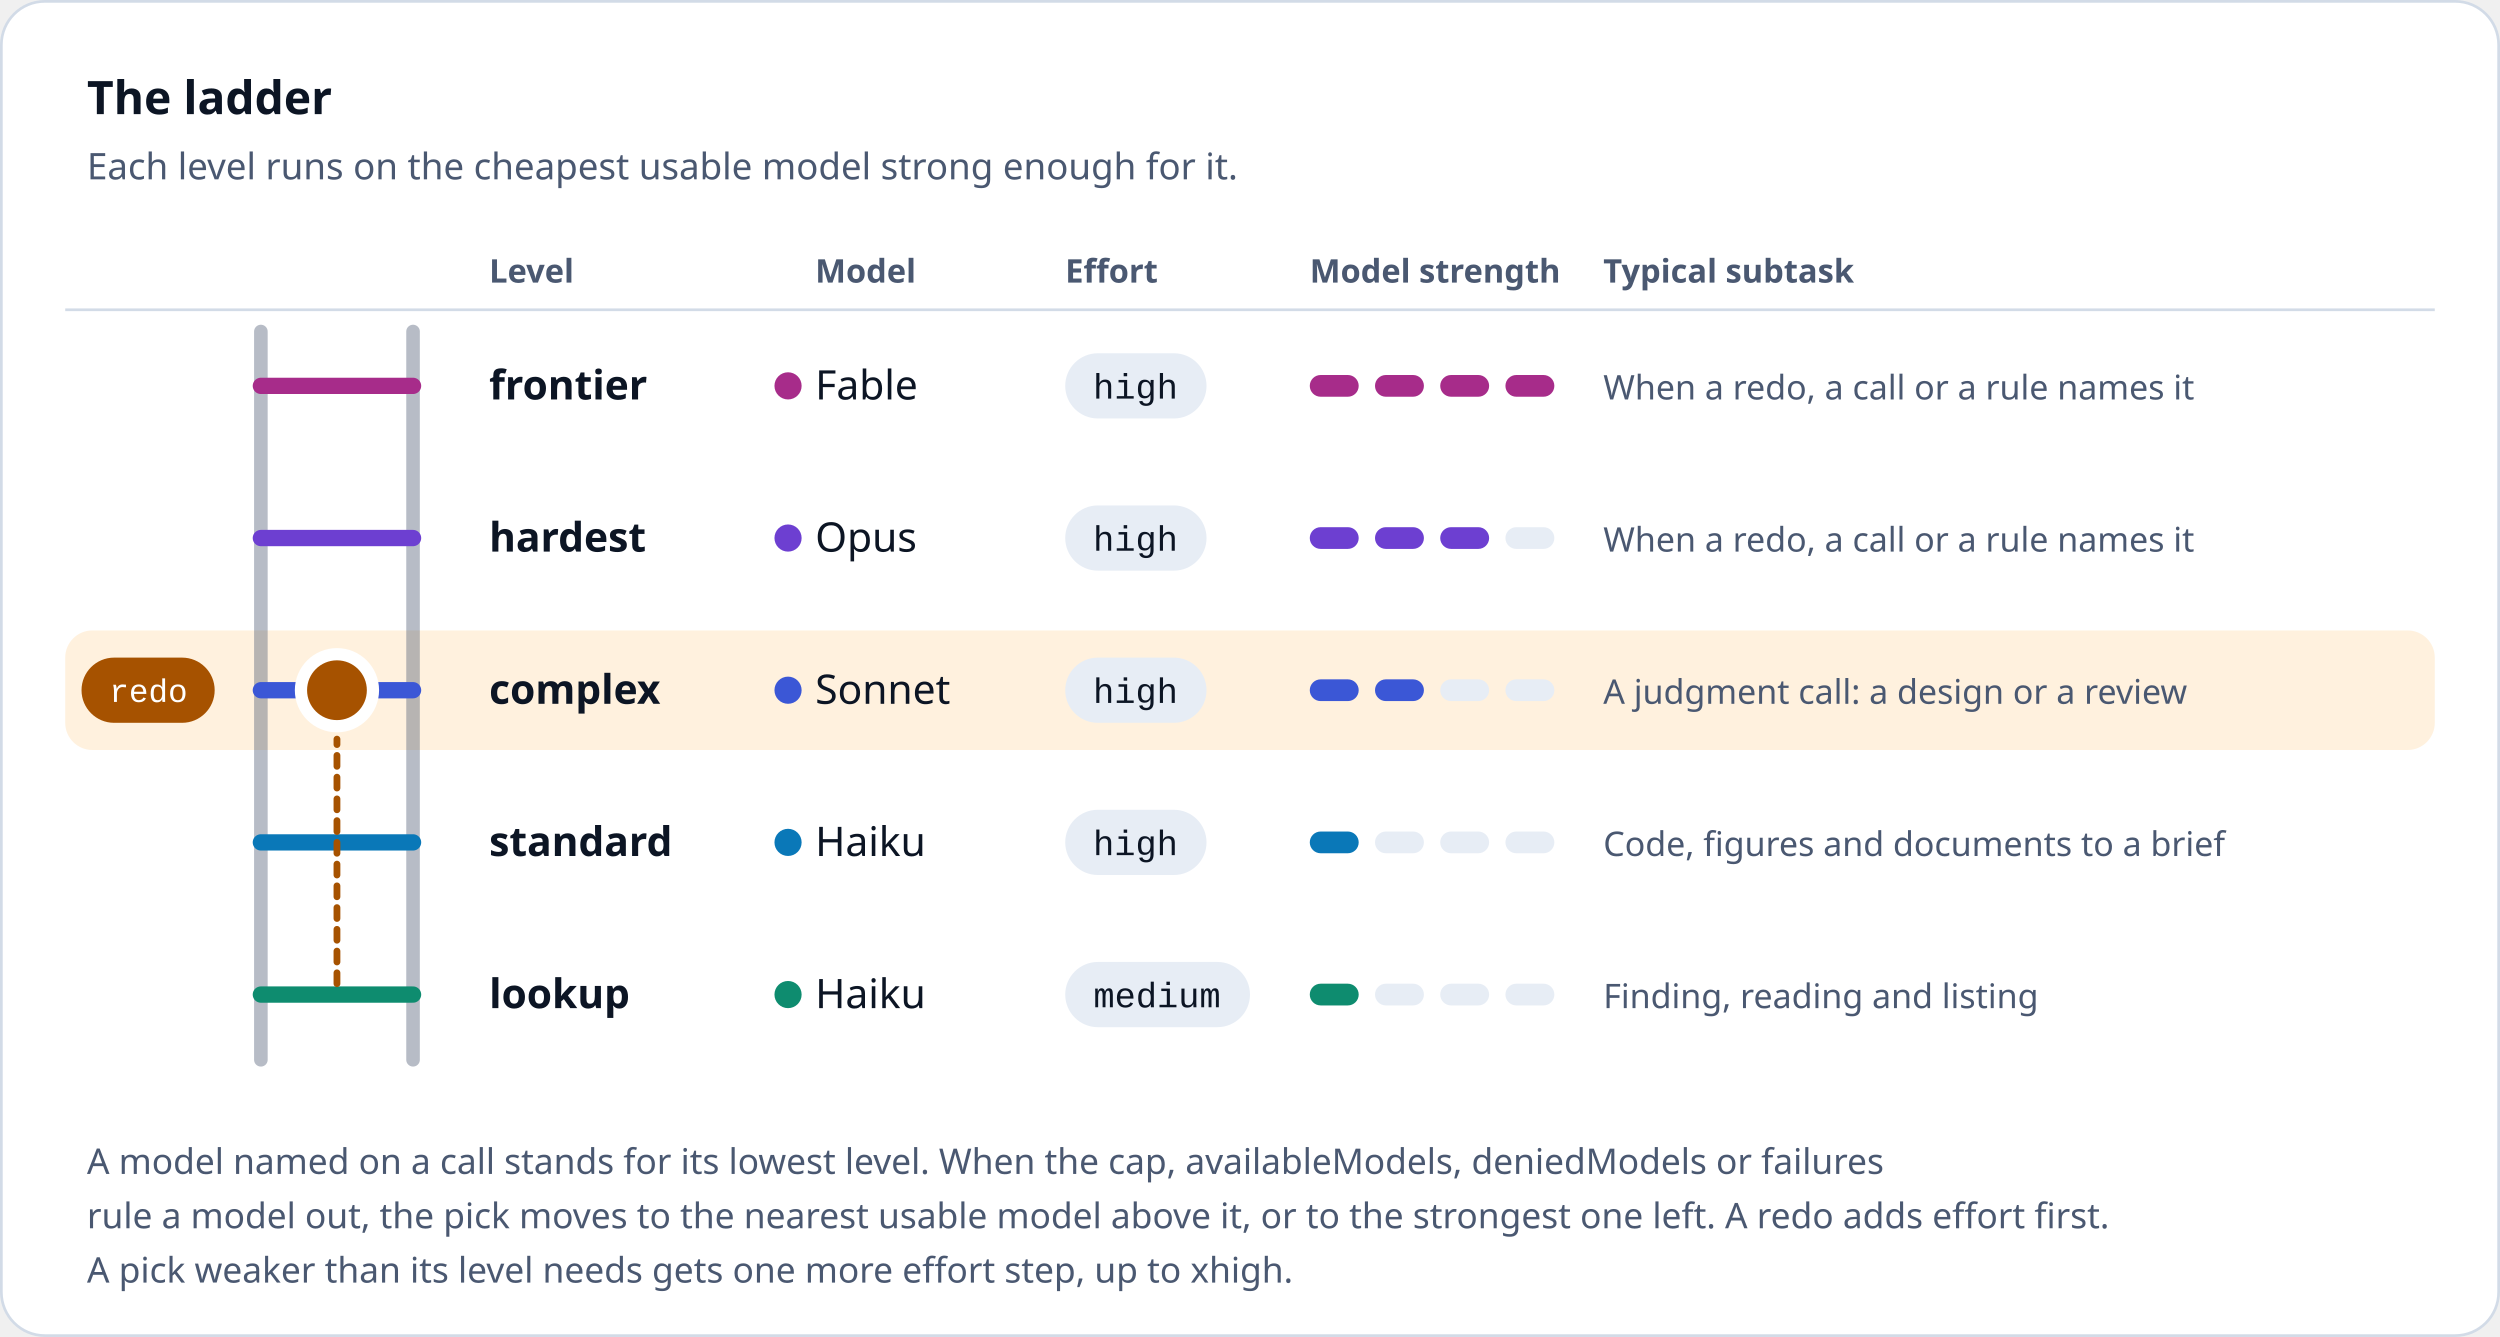
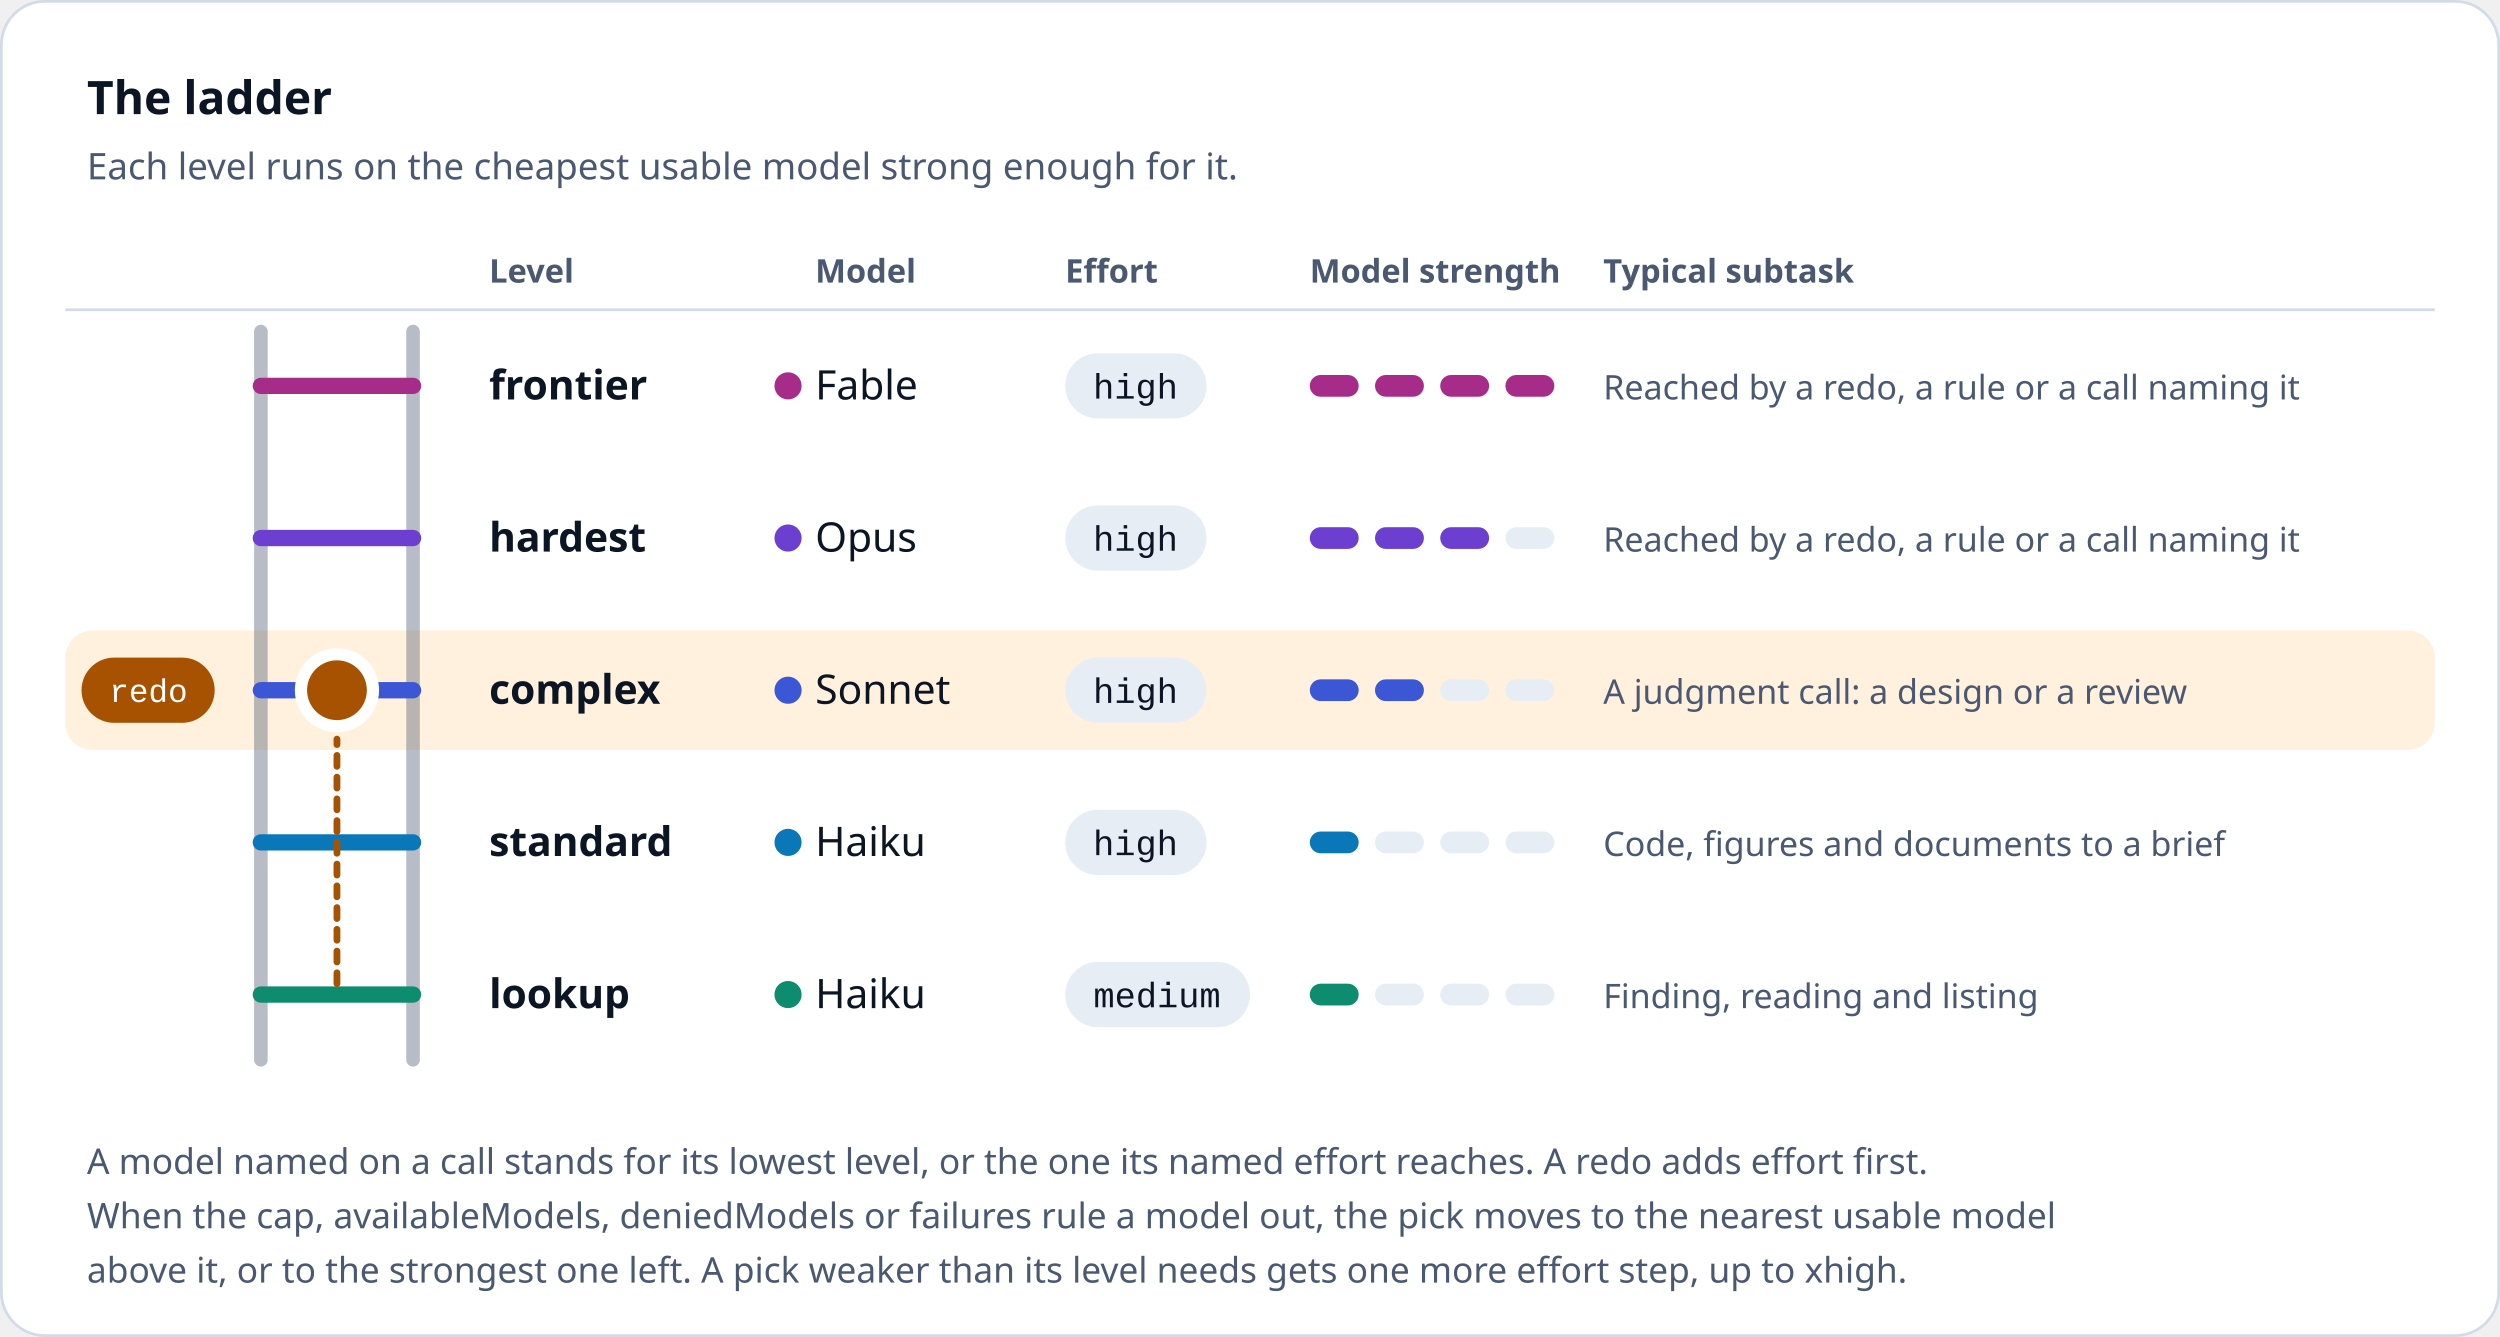
- <svg xmlns="http://www.w3.org/2000/svg" viewBox="0 0 920 492" width="920" height="492" role="img" aria-label="Lookup runs on Haiku at medium effort, standard on Haiku at high, complex on Sonnet at high, hardest on Opus at high, and frontier on Fable at high. A model named on a call stands for its lowest level. A call Claude marks as a redo runs one effort step higher on its model while it ran below high, and after that on the next stronger model: Haiku, Sonnet, Opus, then Fable. When the cap, the availableModels or deniedModels settings, or failures rule a model out, the pick moves to the nearest usable model above it, or to the strongest one left, and a pick weaker than its level needs gets one more effort step, up to xhigh.">
+ <svg xmlns="http://www.w3.org/2000/svg" viewBox="0 0 920 492" width="920" height="492" role="img" aria-label="Lookup runs on Haiku at medium effort, standard on Haiku at high, complex on Sonnet at high, hardest on Opus at high, and frontier on Fable at high. A model named on a call stands for its lowest level, or the one its named effort reaches. A call Claude marks as a redo runs one effort step higher on its model while it ran below high, and after that on the next stronger model: Haiku, Sonnet, Opus, then Fable. When the cap, the availableModels or deniedModels settings, or failures rule a model out, the pick moves to the nearest usable model above it, or to the strongest one left, and a pick weaker than its level needs gets one more effort step, up to xhigh.">
  <style>text{font-family:-apple-system, BlinkMacSystemFont, "Segoe UI", "Noto Sans", Helvetica, Arial, sans-serif}.mono{font-family:ui-monospace, SFMono-Regular, "SF Mono", Menlo, Consolas, "Liberation Mono", monospace}.b{font-weight:600}.card{fill:#FFFFFF;stroke:#D2DBE7}.ink{fill:#0C1524}.mut{fill:#4A5871}.faint{fill:#E7EDF5}.ln{stroke:#D2DBE7}.lnm{stroke:#4A5871}.rt{fill:#A65200}.rts{stroke:#A65200}.rtsoft{fill:#FFF1DE}.halo{stroke:#FFFFFF}.tag{fill:#FFFFFF}.r1{fill:#0E8C6F}.r1s{stroke:#0E8C6F}.r2{fill:#0A78B8}.r2s{stroke:#0A78B8}.r3{fill:#3B57D6}.r3s{stroke:#3B57D6}.r4{fill:#6D3FD1}.r4s{stroke:#6D3FD1}.r5{fill:#A72C8A}.r5s{stroke:#A72C8A}@media (prefers-color-scheme: dark){.card{fill:#0F1828;stroke:#26344B}.ink{fill:#E7EDF6}.mut{fill:#9BA9BD}.faint{fill:#1A263A}.ln{stroke:#26344B}.lnm{stroke:#9BA9BD}.rt{fill:#FFB23E}.rts{stroke:#FFB23E}.rtsoft{fill:#33260F}.halo{stroke:#0F1828}.tag{fill:#0C1524}.r1{fill:#38D3A8}.r1s{stroke:#38D3A8}.r2{fill:#45B4F2}.r2s{stroke:#45B4F2}.r3{fill:#8196FF}.r3s{stroke:#8196FF}.r4{fill:#AA8BFF}.r4s{stroke:#AA8BFF}.r5{fill:#F27BCD}.r5s{stroke:#F27BCD}}</style>
  <rect x="0.5" y="0.5" width="919" height="491" rx="16" class="card" />
  <text x="32" y="42" class="ink b" font-size="17">The ladder</text>
  <text x="32" y="66" class="mut" font-size="13.5">Each level runs on the cheapest usable model strong enough for it.</text>
  <text x="180" y="104" class="mut b" font-size="12">Level</text>
  <text x="300" y="104" class="mut b" font-size="12">Model</text>
  <text x="392" y="104" class="mut b" font-size="12">Effort</text>
  <text x="482" y="104" class="mut b" font-size="12">Model strength</text>
  <text x="590" y="104" class="mut b" font-size="12">Typical subtask</text>
  <path d="M24 114H896" class="ln" stroke-width="1" />
  <rect x="24" y="232" width="872" height="44" rx="10" class="rtsoft" />
  <path d="M96 122V390M152 122V390" class="lnm" stroke-width="5" stroke-linecap="round" opacity="0.4" />
  <path d="M96 366H152" class="r1s" stroke-width="6" stroke-linecap="round" />
  <text x="180" y="371" class="ink b" font-size="15">lookup</text>
  <circle cx="290" cy="366" r="5" class="r1" />
  <text x="300" y="371" class="ink" font-size="15">Haiku</text>
  <rect x="392" y="354" width="68" height="24" rx="12" class="faint" />
  <text x="425.79" y="370.68" class="mono ink" font-size="13" text-anchor="middle">medium</text>
  <rect x="482" y="362" width="18" height="8" rx="4" class="r1" />
  <rect x="506" y="362" width="18" height="8" rx="4" class="faint" />
  <rect x="530" y="362" width="18" height="8" rx="4" class="faint" />
  <rect x="554" y="362" width="18" height="8" rx="4" class="faint" />
  <text x="590" y="371" class="mut" font-size="12.5">Finding, reading and listing</text>
  <path d="M96 310H152" class="r2s" stroke-width="6" stroke-linecap="round" />
  <text x="180" y="315" class="ink b" font-size="15">standard</text>
  <circle cx="290" cy="310" r="5" class="r2" />
  <text x="300" y="315" class="ink" font-size="15">Haiku</text>
  <rect x="392" y="298" width="52" height="24" rx="12" class="faint" />
  <text x="417.86" y="314.68" class="mono ink" font-size="13" text-anchor="middle">high</text>
  <rect x="482" y="306" width="18" height="8" rx="4" class="r2" />
  <rect x="506" y="306" width="18" height="8" rx="4" class="faint" />
  <rect x="530" y="306" width="18" height="8" rx="4" class="faint" />
  <rect x="554" y="306" width="18" height="8" rx="4" class="faint" />
  <text x="590" y="315" class="mut" font-size="12.5">Code, figures and documents to a brief</text>
  <path d="M96 254H152" class="r3s" stroke-width="6" stroke-linecap="round" />
  <text x="180" y="259" class="ink b" font-size="15">complex</text>
  <circle cx="290" cy="254" r="5" class="r3" />
  <text x="300" y="259" class="ink" font-size="15">Sonnet</text>
  <rect x="392" y="242" width="52" height="24" rx="12" class="faint" />
  <text x="417.86" y="258.68" class="mono ink" font-size="13" text-anchor="middle">high</text>
  <rect x="482" y="250" width="18" height="8" rx="4" class="r3" />
  <rect x="506" y="250" width="18" height="8" rx="4" class="r3" />
  <rect x="530" y="250" width="18" height="8" rx="4" class="faint" />
  <rect x="554" y="250" width="18" height="8" rx="4" class="faint" />
  <text x="590" y="259" class="mut" font-size="12.5">A judgment call: a design or a review</text>
  <path d="M96 198H152" class="r4s" stroke-width="6" stroke-linecap="round" />
  <text x="180" y="203" class="ink b" font-size="15">hardest</text>
  <circle cx="290" cy="198" r="5" class="r4" />
  <text x="300" y="203" class="ink" font-size="15">Opus</text>
  <rect x="392" y="186" width="52" height="24" rx="12" class="faint" />
  <text x="417.86" y="202.68" class="mono ink" font-size="13" text-anchor="middle">high</text>
  <rect x="482" y="194" width="18" height="8" rx="4" class="r4" />
  <rect x="506" y="194" width="18" height="8" rx="4" class="r4" />
  <rect x="530" y="194" width="18" height="8" rx="4" class="r4" />
  <rect x="554" y="194" width="18" height="8" rx="4" class="faint" />
-   <text x="590" y="203" class="mut" font-size="12.5">When a redo, a call or a rule names it</text>
+   <text x="590" y="203" class="mut" font-size="12.5">Reached by a redo, a rule or a call naming it</text>
  <path d="M96 142H152" class="r5s" stroke-width="6" stroke-linecap="round" />
  <text x="180" y="147" class="ink b" font-size="15">frontier</text>
  <circle cx="290" cy="142" r="5" class="r5" />
  <text x="300" y="147" class="ink" font-size="15">Fable</text>
  <rect x="392" y="130" width="52" height="24" rx="12" class="faint" />
  <text x="417.86" y="146.68" class="mono ink" font-size="13" text-anchor="middle">high</text>
  <rect x="482" y="138" width="18" height="8" rx="4" class="r5" />
  <rect x="506" y="138" width="18" height="8" rx="4" class="r5" />
  <rect x="530" y="138" width="18" height="8" rx="4" class="r5" />
  <rect x="554" y="138" width="18" height="8" rx="4" class="r5" />
-   <text x="590" y="147" class="mut" font-size="12.5">When a redo, a call or a rule names it</text>
+   <text x="590" y="147" class="mut" font-size="12.5">Reached by a redo, a rule or a call naming it</text>
  <circle cx="124" cy="254" r="13" class="halo" fill="none" stroke-width="5" />
  <circle cx="124" cy="254" r="11" class="rt" />
  <rect x="30" y="242" width="49" height="24" rx="12" class="rt" />
  <text x="54.64" y="258.32" class="mono tag" font-size="12" text-anchor="middle">redo</text>
  <path class="rts" d="M124 362V272" stroke-width="2.5" stroke-dasharray="4 4" fill="none" stroke-linecap="round" />
-   <text x="32" y="432" class="mut" font-size="13">A model named on a call stands for its lowest level. When the cap, availableModels, deniedModels or failures</text>
-   <text x="32" y="452" class="mut" font-size="13">rule a model out, the pick moves to the nearest usable model above it, or to the strongest one left. A redo adds effort first.</text>
-   <text x="32" y="472" class="mut" font-size="13">A pick weaker than its level needs gets one more effort step, up to xhigh.</text>
+   <text x="32" y="432" class="mut" font-size="13">A model named on a call stands for its lowest level, or the one its named effort reaches. A redo adds effort first.</text>
+   <text x="32" y="452" class="mut" font-size="13">When the cap, availableModels, deniedModels or failures rule a model out, the pick moves to the nearest usable model</text>
+   <text x="32" y="472" class="mut" font-size="13">above it, or to the strongest one left. A pick weaker than its level needs gets one more effort step, up to xhigh.</text>
</svg>
